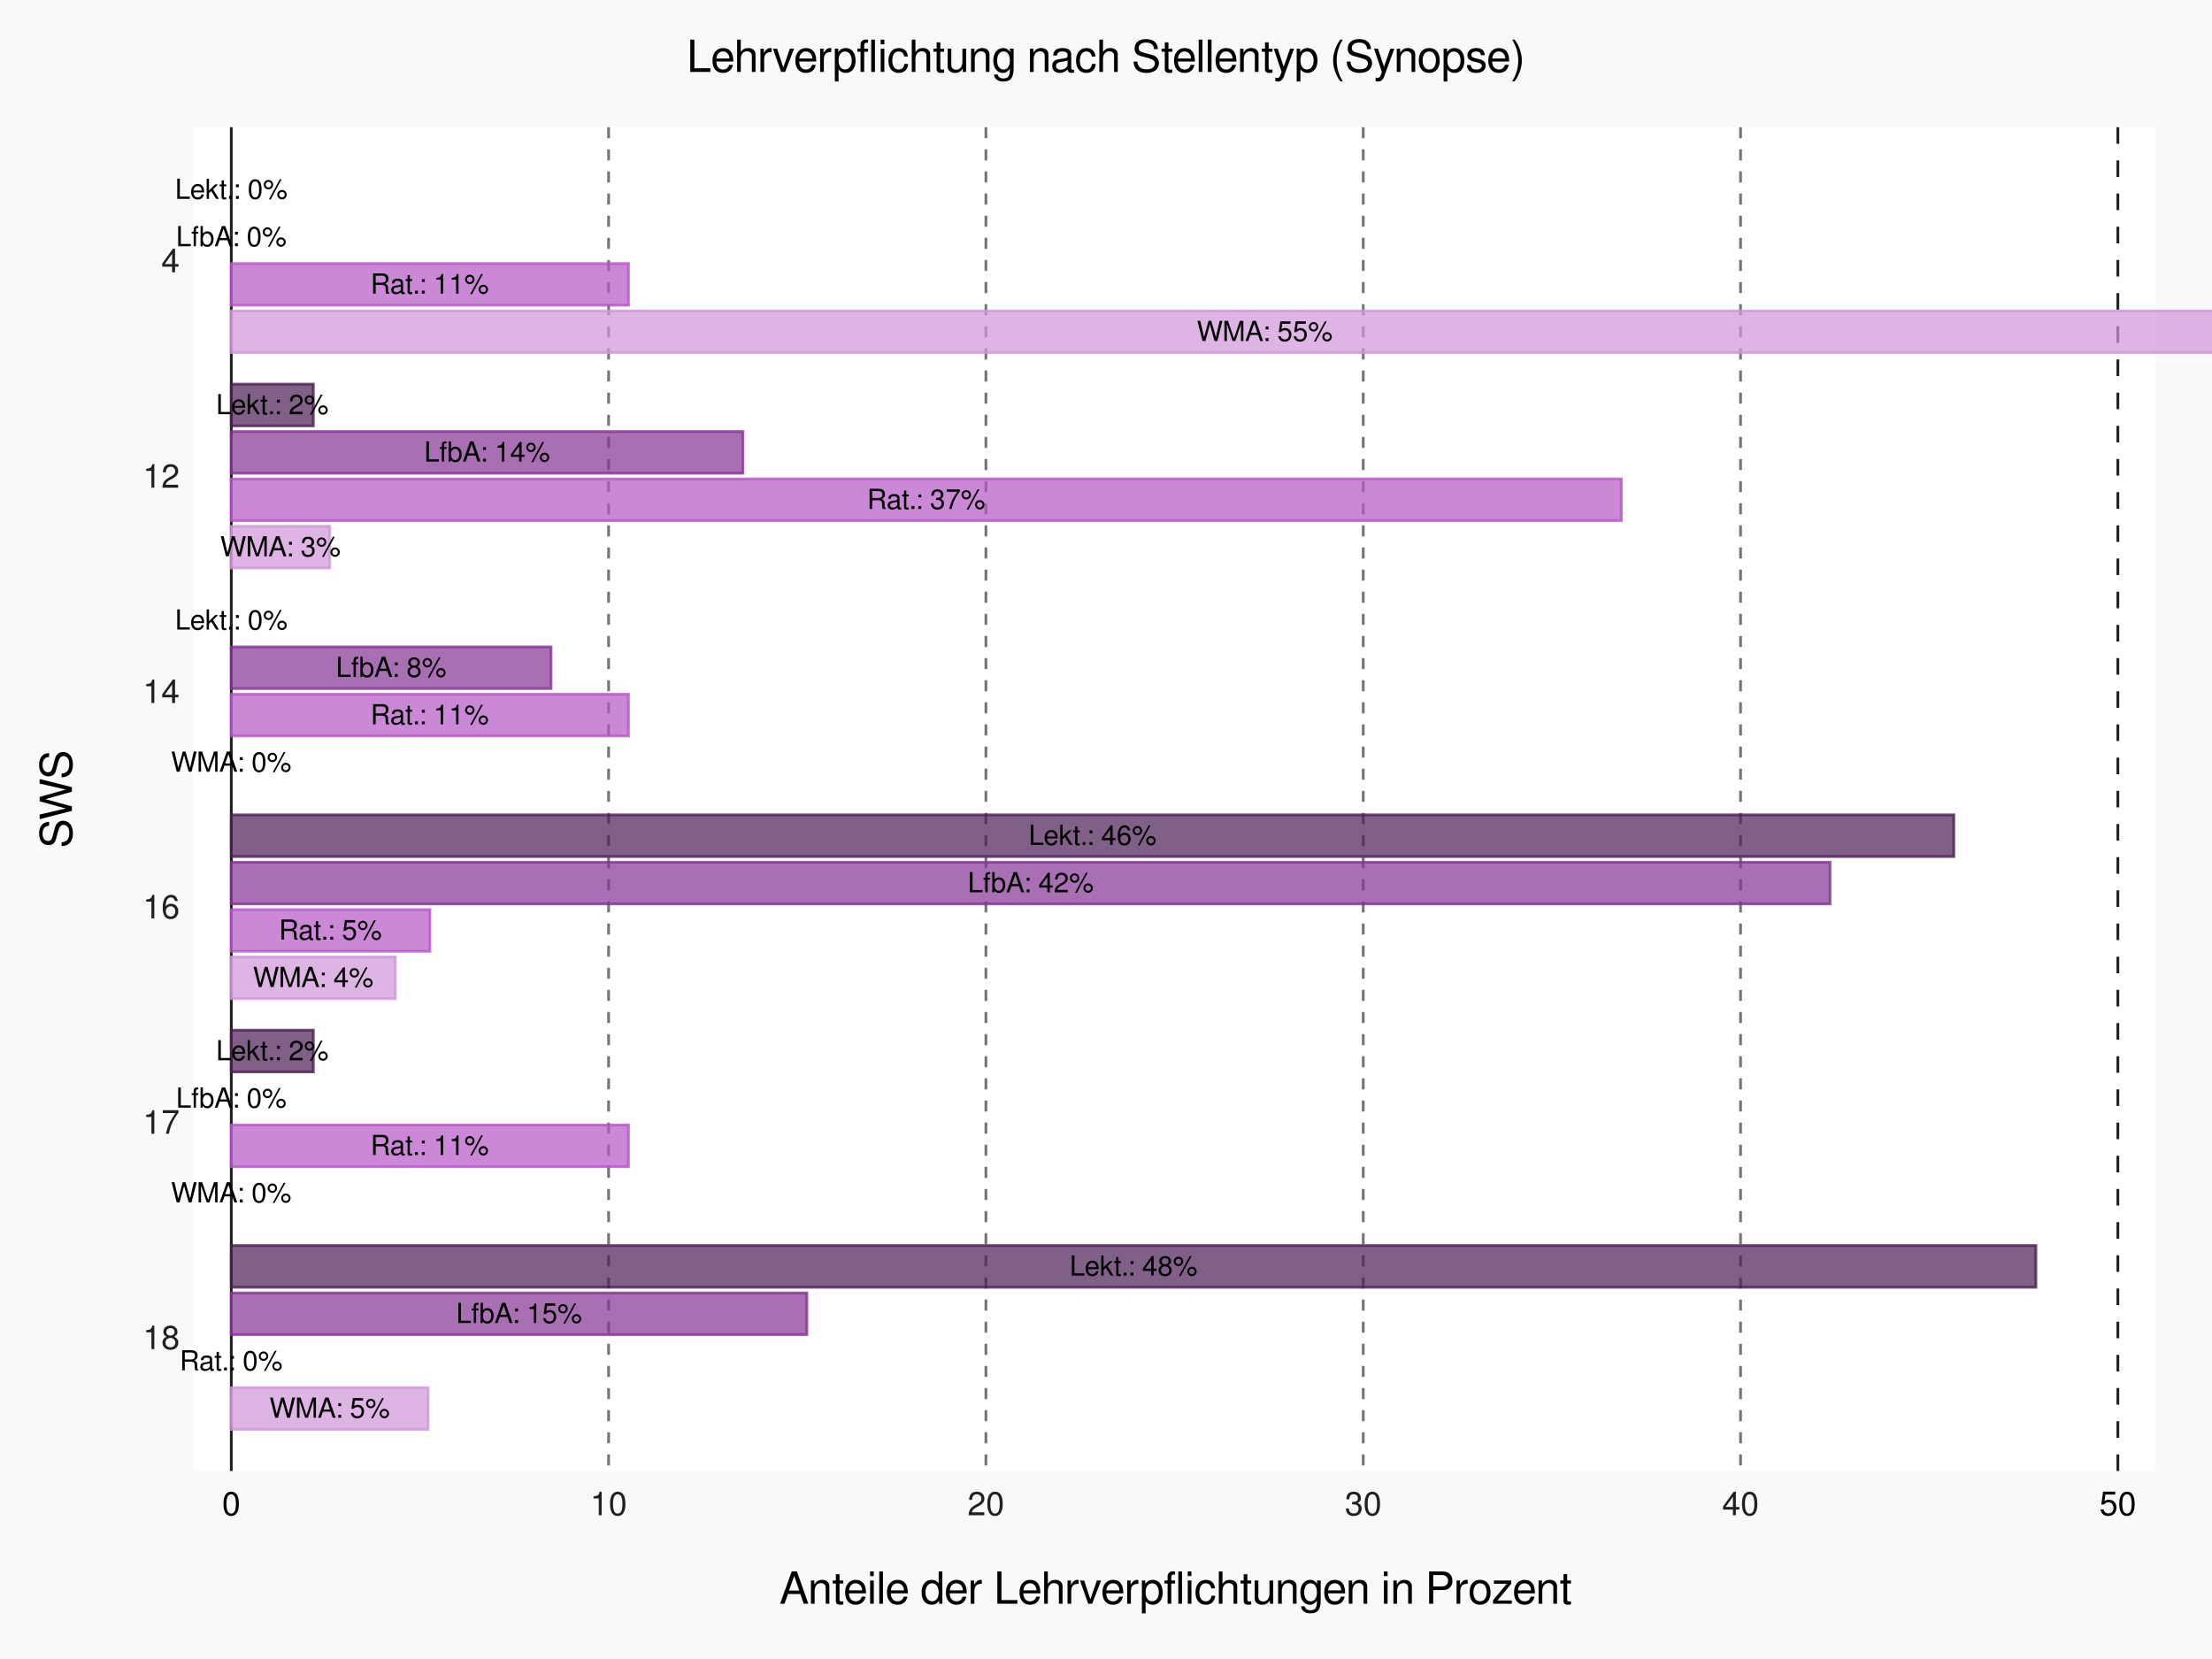
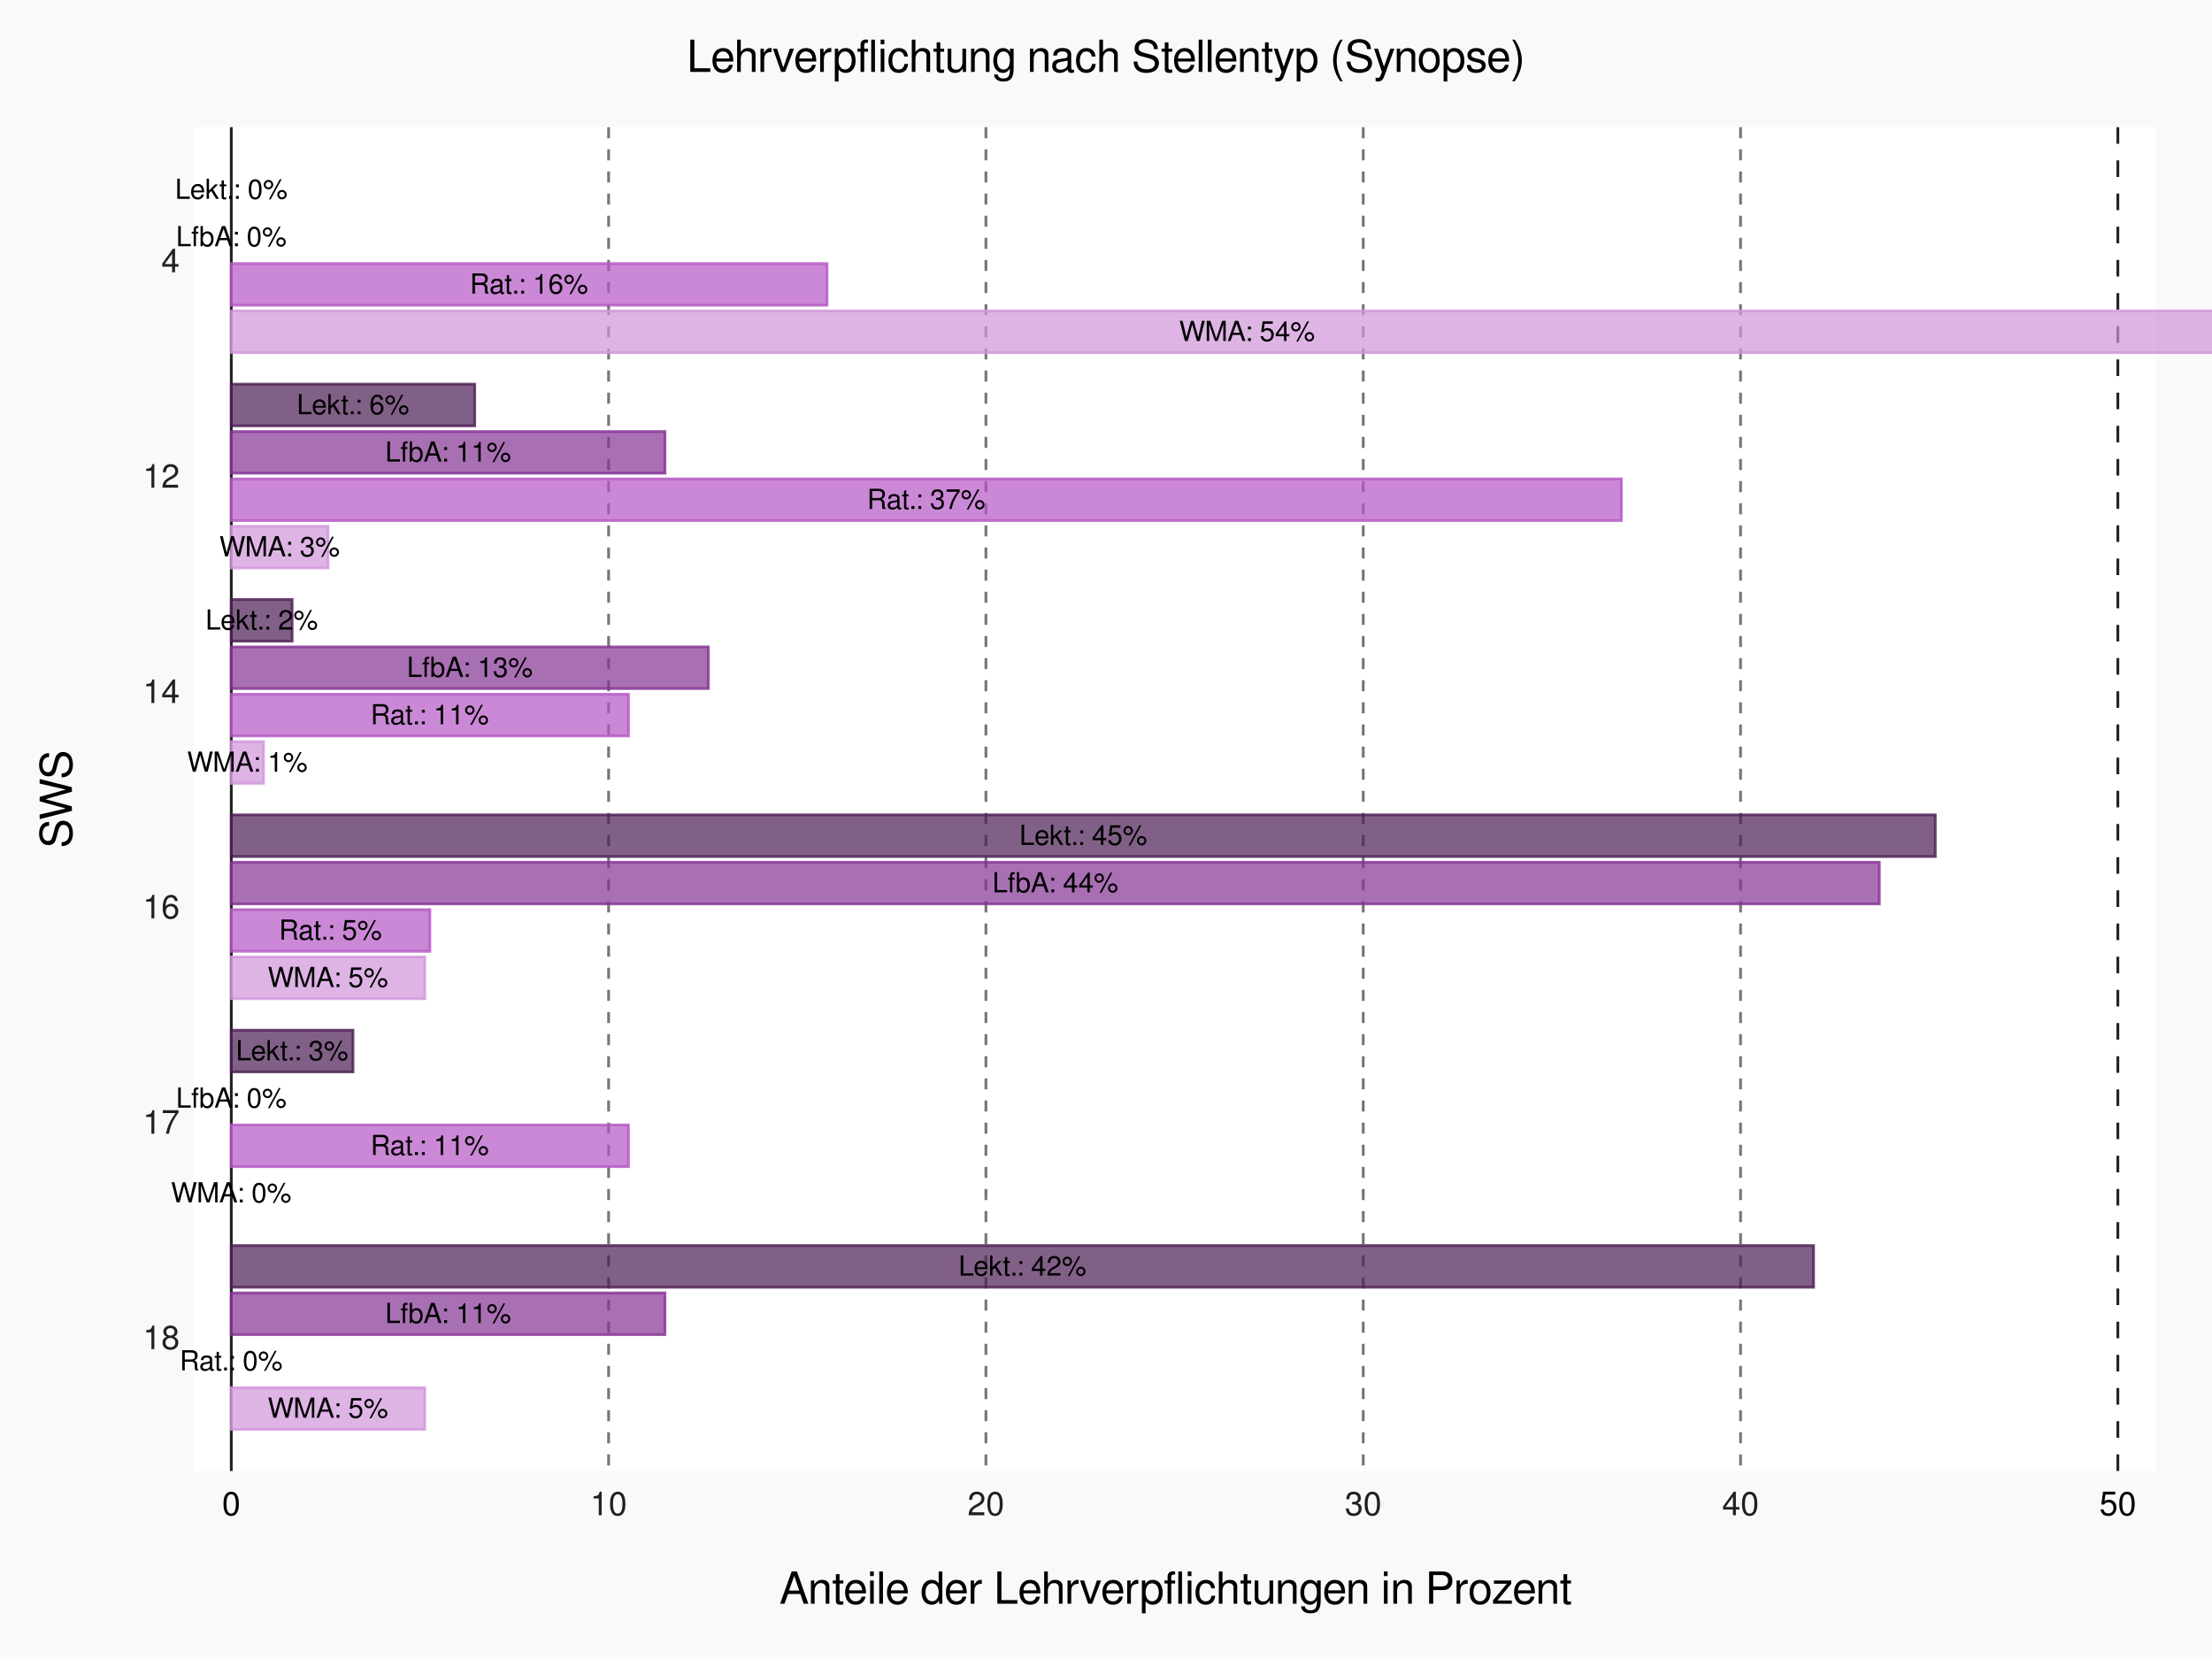
- <svg xmlns="http://www.w3.org/2000/svg" id="chart-5a75f4d2-cee9-425e-8438-6e098e9d67a7" class="pygal-chart" viewBox="0 0 800 600">
+ <svg xmlns="http://www.w3.org/2000/svg" id="chart-046480c6-41b6-40b8-aea8-be32b047ca43" class="pygal-chart" viewBox="0 0 800 600">
  <defs>
-     <style type="text/css">#chart-5a75f4d2-cee9-425e-8438-6e098e9d67a7{-webkit-user-select:none;-webkit-font-smoothing:antialiased;font-family:FreeSans}#chart-5a75f4d2-cee9-425e-8438-6e098e9d67a7 .title{font-family:FreeSans;font-size:16px}#chart-5a75f4d2-cee9-425e-8438-6e098e9d67a7 .legends .legend text{font-family:FreeSans;font-size:14px}#chart-5a75f4d2-cee9-425e-8438-6e098e9d67a7 .axis text{font-family:FreeSans;font-size:12px}#chart-5a75f4d2-cee9-425e-8438-6e098e9d67a7 .axis text.major{font-family:FreeSans;font-size:12px}#chart-5a75f4d2-cee9-425e-8438-6e098e9d67a7 .text-overlay text.value{font-family:FreeSans;font-size:10px}#chart-5a75f4d2-cee9-425e-8438-6e098e9d67a7 .text-overlay text.label{font-family:FreeSans;font-size:12px}#chart-5a75f4d2-cee9-425e-8438-6e098e9d67a7 .tooltip{font-family:FreeSans;font-size:14px}#chart-5a75f4d2-cee9-425e-8438-6e098e9d67a7 text.no_data{font-family:FreeSans;font-size:64px}
- #chart-5a75f4d2-cee9-425e-8438-6e098e9d67a7{background-color:rgba(249,249,249,1)}#chart-5a75f4d2-cee9-425e-8438-6e098e9d67a7 path,#chart-5a75f4d2-cee9-425e-8438-6e098e9d67a7 line,#chart-5a75f4d2-cee9-425e-8438-6e098e9d67a7 rect,#chart-5a75f4d2-cee9-425e-8438-6e098e9d67a7 circle{-webkit-transition:150ms;-moz-transition:150ms;transition:150ms}#chart-5a75f4d2-cee9-425e-8438-6e098e9d67a7 .graph &gt; .background{fill:rgba(249,249,249,1)}#chart-5a75f4d2-cee9-425e-8438-6e098e9d67a7 .plot &gt; .background{fill:rgba(255,255,255,1)}#chart-5a75f4d2-cee9-425e-8438-6e098e9d67a7 .graph{fill:rgba(0,0,0,.87)}#chart-5a75f4d2-cee9-425e-8438-6e098e9d67a7 text.no_data{fill:rgba(0,0,0,1)}#chart-5a75f4d2-cee9-425e-8438-6e098e9d67a7 .title{fill:rgba(0,0,0,1)}#chart-5a75f4d2-cee9-425e-8438-6e098e9d67a7 .legends .legend text{fill:rgba(0,0,0,.87)}#chart-5a75f4d2-cee9-425e-8438-6e098e9d67a7 .legends .legend:hover text{fill:rgba(0,0,0,1)}#chart-5a75f4d2-cee9-425e-8438-6e098e9d67a7 .axis .line{stroke:rgba(0,0,0,1)}#chart-5a75f4d2-cee9-425e-8438-6e098e9d67a7 .axis .guide.line{stroke:rgba(0,0,0,.54)}#chart-5a75f4d2-cee9-425e-8438-6e098e9d67a7 .axis .major.line{stroke:rgba(0,0,0,.87)}#chart-5a75f4d2-cee9-425e-8438-6e098e9d67a7 .axis text.major{fill:rgba(0,0,0,1)}#chart-5a75f4d2-cee9-425e-8438-6e098e9d67a7 .axis.y .guides:hover .guide.line,#chart-5a75f4d2-cee9-425e-8438-6e098e9d67a7 .line-graph .axis.x .guides:hover .guide.line,#chart-5a75f4d2-cee9-425e-8438-6e098e9d67a7 .stackedline-graph .axis.x .guides:hover .guide.line,#chart-5a75f4d2-cee9-425e-8438-6e098e9d67a7 .xy-graph .axis.x .guides:hover .guide.line{stroke:rgba(0,0,0,1)}#chart-5a75f4d2-cee9-425e-8438-6e098e9d67a7 .axis .guides:hover text{fill:rgba(0,0,0,1)}#chart-5a75f4d2-cee9-425e-8438-6e098e9d67a7 .reactive{fill-opacity:.7;stroke-opacity:.8}#chart-5a75f4d2-cee9-425e-8438-6e098e9d67a7 .ci{stroke:rgba(0,0,0,.87)}#chart-5a75f4d2-cee9-425e-8438-6e098e9d67a7 .reactive.active,#chart-5a75f4d2-cee9-425e-8438-6e098e9d67a7 .active .reactive{fill-opacity:.8;stroke-opacity:.9;stroke-width:4}#chart-5a75f4d2-cee9-425e-8438-6e098e9d67a7 .ci .reactive.active{stroke-width:1.5}#chart-5a75f4d2-cee9-425e-8438-6e098e9d67a7 .series text{fill:rgba(0,0,0,1)}#chart-5a75f4d2-cee9-425e-8438-6e098e9d67a7 .tooltip rect{fill:rgba(255,255,255,1);stroke:rgba(0,0,0,1);-webkit-transition:opacity 150ms;-moz-transition:opacity 150ms;transition:opacity 150ms}#chart-5a75f4d2-cee9-425e-8438-6e098e9d67a7 .tooltip .label{fill:rgba(0,0,0,.87)}#chart-5a75f4d2-cee9-425e-8438-6e098e9d67a7 .tooltip .label{fill:rgba(0,0,0,.87)}#chart-5a75f4d2-cee9-425e-8438-6e098e9d67a7 .tooltip .legend{font-size:.8em;fill:rgba(0,0,0,.54)}#chart-5a75f4d2-cee9-425e-8438-6e098e9d67a7 .tooltip .x_label{font-size:.6em;fill:rgba(0,0,0,1)}#chart-5a75f4d2-cee9-425e-8438-6e098e9d67a7 .tooltip .xlink{font-size:.5em;text-decoration:underline}#chart-5a75f4d2-cee9-425e-8438-6e098e9d67a7 .tooltip .value{font-size:1.5em}#chart-5a75f4d2-cee9-425e-8438-6e098e9d67a7 .bound{font-size:.5em}#chart-5a75f4d2-cee9-425e-8438-6e098e9d67a7 .max-value{font-size:.75em;fill:rgba(0,0,0,.54)}#chart-5a75f4d2-cee9-425e-8438-6e098e9d67a7 .map-element{fill:rgba(255,255,255,1);stroke:rgba(0,0,0,.54) !important}#chart-5a75f4d2-cee9-425e-8438-6e098e9d67a7 .map-element .reactive{fill-opacity:inherit;stroke-opacity:inherit}#chart-5a75f4d2-cee9-425e-8438-6e098e9d67a7 .color-0,#chart-5a75f4d2-cee9-425e-8438-6e098e9d67a7 .color-0 a:visited{stroke:#4c1d54;fill:#4c1d54}#chart-5a75f4d2-cee9-425e-8438-6e098e9d67a7 .color-1,#chart-5a75f4d2-cee9-425e-8438-6e098e9d67a7 .color-1 a:visited{stroke:#853393;fill:#853393}#chart-5a75f4d2-cee9-425e-8438-6e098e9d67a7 .color-2,#chart-5a75f4d2-cee9-425e-8438-6e098e9d67a7 .color-2 a:visited{stroke:#b556c5;fill:#b556c5}#chart-5a75f4d2-cee9-425e-8438-6e098e9d67a7 .color-3,#chart-5a75f4d2-cee9-425e-8438-6e098e9d67a7 .color-3 a:visited{stroke:#d195db;fill:#d195db}#chart-5a75f4d2-cee9-425e-8438-6e098e9d67a7 .text-overlay .color-0 text{fill:black}#chart-5a75f4d2-cee9-425e-8438-6e098e9d67a7 .text-overlay .color-1 text{fill:black}#chart-5a75f4d2-cee9-425e-8438-6e098e9d67a7 .text-overlay .color-2 text{fill:black}#chart-5a75f4d2-cee9-425e-8438-6e098e9d67a7 .text-overlay .color-3 text{fill:black}
- #chart-5a75f4d2-cee9-425e-8438-6e098e9d67a7 text.no_data{text-anchor:middle}#chart-5a75f4d2-cee9-425e-8438-6e098e9d67a7 .guide.line{fill:none}#chart-5a75f4d2-cee9-425e-8438-6e098e9d67a7 .centered{text-anchor:middle}#chart-5a75f4d2-cee9-425e-8438-6e098e9d67a7 .title{text-anchor:middle}#chart-5a75f4d2-cee9-425e-8438-6e098e9d67a7 .legends .legend text{fill-opacity:1}#chart-5a75f4d2-cee9-425e-8438-6e098e9d67a7 .axis.x text{text-anchor:middle}#chart-5a75f4d2-cee9-425e-8438-6e098e9d67a7 .axis.x:not(.web) text[transform]{text-anchor:start}#chart-5a75f4d2-cee9-425e-8438-6e098e9d67a7 .axis.x:not(.web) text[transform].backwards{text-anchor:end}#chart-5a75f4d2-cee9-425e-8438-6e098e9d67a7 .axis.y text{text-anchor:end}#chart-5a75f4d2-cee9-425e-8438-6e098e9d67a7 .axis.y text[transform].backwards{text-anchor:start}#chart-5a75f4d2-cee9-425e-8438-6e098e9d67a7 .axis.y2 text{text-anchor:start}#chart-5a75f4d2-cee9-425e-8438-6e098e9d67a7 .axis.y2 text[transform].backwards{text-anchor:end}#chart-5a75f4d2-cee9-425e-8438-6e098e9d67a7 .axis .guide.line{stroke-dasharray:4,4}#chart-5a75f4d2-cee9-425e-8438-6e098e9d67a7 .axis .major.guide.line{stroke-dasharray:6,6}#chart-5a75f4d2-cee9-425e-8438-6e098e9d67a7 .horizontal .axis.y .guide.line,#chart-5a75f4d2-cee9-425e-8438-6e098e9d67a7 .horizontal .axis.y2 .guide.line,#chart-5a75f4d2-cee9-425e-8438-6e098e9d67a7 .vertical .axis.x .guide.line{opacity:0}#chart-5a75f4d2-cee9-425e-8438-6e098e9d67a7 .horizontal .axis.always_show .guide.line,#chart-5a75f4d2-cee9-425e-8438-6e098e9d67a7 .vertical .axis.always_show .guide.line{opacity:1 !important}#chart-5a75f4d2-cee9-425e-8438-6e098e9d67a7 .axis.y .guides:hover .guide.line,#chart-5a75f4d2-cee9-425e-8438-6e098e9d67a7 .axis.y2 .guides:hover .guide.line,#chart-5a75f4d2-cee9-425e-8438-6e098e9d67a7 .axis.x .guides:hover .guide.line{opacity:1}#chart-5a75f4d2-cee9-425e-8438-6e098e9d67a7 .axis .guides:hover text{opacity:1}#chart-5a75f4d2-cee9-425e-8438-6e098e9d67a7 .nofill{fill:none}#chart-5a75f4d2-cee9-425e-8438-6e098e9d67a7 .subtle-fill{fill-opacity:.2}#chart-5a75f4d2-cee9-425e-8438-6e098e9d67a7 .dot{stroke-width:1px;fill-opacity:1}#chart-5a75f4d2-cee9-425e-8438-6e098e9d67a7 .dot.active{stroke-width:5px}#chart-5a75f4d2-cee9-425e-8438-6e098e9d67a7 .dot.negative{fill:transparent}#chart-5a75f4d2-cee9-425e-8438-6e098e9d67a7 text,#chart-5a75f4d2-cee9-425e-8438-6e098e9d67a7 tspan{stroke:none !important}#chart-5a75f4d2-cee9-425e-8438-6e098e9d67a7 .series text.active{opacity:1}#chart-5a75f4d2-cee9-425e-8438-6e098e9d67a7 .tooltip rect{fill-opacity:.95;stroke-width:.5}#chart-5a75f4d2-cee9-425e-8438-6e098e9d67a7 .tooltip text{fill-opacity:1}#chart-5a75f4d2-cee9-425e-8438-6e098e9d67a7 .showable{visibility:hidden}#chart-5a75f4d2-cee9-425e-8438-6e098e9d67a7 .showable.shown{visibility:visible}#chart-5a75f4d2-cee9-425e-8438-6e098e9d67a7 .gauge-background{fill:rgba(229,229,229,1);stroke:none}#chart-5a75f4d2-cee9-425e-8438-6e098e9d67a7 .bg-lines{stroke:rgba(249,249,249,1);stroke-width:2px}</style>
+     <style type="text/css">#chart-046480c6-41b6-40b8-aea8-be32b047ca43{-webkit-user-select:none;-webkit-font-smoothing:antialiased;font-family:FreeSans}#chart-046480c6-41b6-40b8-aea8-be32b047ca43 .title{font-family:FreeSans;font-size:16px}#chart-046480c6-41b6-40b8-aea8-be32b047ca43 .legends .legend text{font-family:FreeSans;font-size:14px}#chart-046480c6-41b6-40b8-aea8-be32b047ca43 .axis text{font-family:FreeSans;font-size:12px}#chart-046480c6-41b6-40b8-aea8-be32b047ca43 .axis text.major{font-family:FreeSans;font-size:12px}#chart-046480c6-41b6-40b8-aea8-be32b047ca43 .text-overlay text.value{font-family:FreeSans;font-size:10px}#chart-046480c6-41b6-40b8-aea8-be32b047ca43 .text-overlay text.label{font-family:FreeSans;font-size:12px}#chart-046480c6-41b6-40b8-aea8-be32b047ca43 .tooltip{font-family:FreeSans;font-size:14px}#chart-046480c6-41b6-40b8-aea8-be32b047ca43 text.no_data{font-family:FreeSans;font-size:64px}
+ #chart-046480c6-41b6-40b8-aea8-be32b047ca43{background-color:rgba(249,249,249,1)}#chart-046480c6-41b6-40b8-aea8-be32b047ca43 path,#chart-046480c6-41b6-40b8-aea8-be32b047ca43 line,#chart-046480c6-41b6-40b8-aea8-be32b047ca43 rect,#chart-046480c6-41b6-40b8-aea8-be32b047ca43 circle{-webkit-transition:150ms;-moz-transition:150ms;transition:150ms}#chart-046480c6-41b6-40b8-aea8-be32b047ca43 .graph &gt; .background{fill:rgba(249,249,249,1)}#chart-046480c6-41b6-40b8-aea8-be32b047ca43 .plot &gt; .background{fill:rgba(255,255,255,1)}#chart-046480c6-41b6-40b8-aea8-be32b047ca43 .graph{fill:rgba(0,0,0,.87)}#chart-046480c6-41b6-40b8-aea8-be32b047ca43 text.no_data{fill:rgba(0,0,0,1)}#chart-046480c6-41b6-40b8-aea8-be32b047ca43 .title{fill:rgba(0,0,0,1)}#chart-046480c6-41b6-40b8-aea8-be32b047ca43 .legends .legend text{fill:rgba(0,0,0,.87)}#chart-046480c6-41b6-40b8-aea8-be32b047ca43 .legends .legend:hover text{fill:rgba(0,0,0,1)}#chart-046480c6-41b6-40b8-aea8-be32b047ca43 .axis .line{stroke:rgba(0,0,0,1)}#chart-046480c6-41b6-40b8-aea8-be32b047ca43 .axis .guide.line{stroke:rgba(0,0,0,.54)}#chart-046480c6-41b6-40b8-aea8-be32b047ca43 .axis .major.line{stroke:rgba(0,0,0,.87)}#chart-046480c6-41b6-40b8-aea8-be32b047ca43 .axis text.major{fill:rgba(0,0,0,1)}#chart-046480c6-41b6-40b8-aea8-be32b047ca43 .axis.y .guides:hover .guide.line,#chart-046480c6-41b6-40b8-aea8-be32b047ca43 .line-graph .axis.x .guides:hover .guide.line,#chart-046480c6-41b6-40b8-aea8-be32b047ca43 .stackedline-graph .axis.x .guides:hover .guide.line,#chart-046480c6-41b6-40b8-aea8-be32b047ca43 .xy-graph .axis.x .guides:hover .guide.line{stroke:rgba(0,0,0,1)}#chart-046480c6-41b6-40b8-aea8-be32b047ca43 .axis .guides:hover text{fill:rgba(0,0,0,1)}#chart-046480c6-41b6-40b8-aea8-be32b047ca43 .reactive{fill-opacity:.7;stroke-opacity:.8}#chart-046480c6-41b6-40b8-aea8-be32b047ca43 .ci{stroke:rgba(0,0,0,.87)}#chart-046480c6-41b6-40b8-aea8-be32b047ca43 .reactive.active,#chart-046480c6-41b6-40b8-aea8-be32b047ca43 .active .reactive{fill-opacity:.8;stroke-opacity:.9;stroke-width:4}#chart-046480c6-41b6-40b8-aea8-be32b047ca43 .ci .reactive.active{stroke-width:1.5}#chart-046480c6-41b6-40b8-aea8-be32b047ca43 .series text{fill:rgba(0,0,0,1)}#chart-046480c6-41b6-40b8-aea8-be32b047ca43 .tooltip rect{fill:rgba(255,255,255,1);stroke:rgba(0,0,0,1);-webkit-transition:opacity 150ms;-moz-transition:opacity 150ms;transition:opacity 150ms}#chart-046480c6-41b6-40b8-aea8-be32b047ca43 .tooltip .label{fill:rgba(0,0,0,.87)}#chart-046480c6-41b6-40b8-aea8-be32b047ca43 .tooltip .label{fill:rgba(0,0,0,.87)}#chart-046480c6-41b6-40b8-aea8-be32b047ca43 .tooltip .legend{font-size:.8em;fill:rgba(0,0,0,.54)}#chart-046480c6-41b6-40b8-aea8-be32b047ca43 .tooltip .x_label{font-size:.6em;fill:rgba(0,0,0,1)}#chart-046480c6-41b6-40b8-aea8-be32b047ca43 .tooltip .xlink{font-size:.5em;text-decoration:underline}#chart-046480c6-41b6-40b8-aea8-be32b047ca43 .tooltip .value{font-size:1.5em}#chart-046480c6-41b6-40b8-aea8-be32b047ca43 .bound{font-size:.5em}#chart-046480c6-41b6-40b8-aea8-be32b047ca43 .max-value{font-size:.75em;fill:rgba(0,0,0,.54)}#chart-046480c6-41b6-40b8-aea8-be32b047ca43 .map-element{fill:rgba(255,255,255,1);stroke:rgba(0,0,0,.54) !important}#chart-046480c6-41b6-40b8-aea8-be32b047ca43 .map-element .reactive{fill-opacity:inherit;stroke-opacity:inherit}#chart-046480c6-41b6-40b8-aea8-be32b047ca43 .color-0,#chart-046480c6-41b6-40b8-aea8-be32b047ca43 .color-0 a:visited{stroke:#4c1d54;fill:#4c1d54}#chart-046480c6-41b6-40b8-aea8-be32b047ca43 .color-1,#chart-046480c6-41b6-40b8-aea8-be32b047ca43 .color-1 a:visited{stroke:#853393;fill:#853393}#chart-046480c6-41b6-40b8-aea8-be32b047ca43 .color-2,#chart-046480c6-41b6-40b8-aea8-be32b047ca43 .color-2 a:visited{stroke:#b556c5;fill:#b556c5}#chart-046480c6-41b6-40b8-aea8-be32b047ca43 .color-3,#chart-046480c6-41b6-40b8-aea8-be32b047ca43 .color-3 a:visited{stroke:#d195db;fill:#d195db}#chart-046480c6-41b6-40b8-aea8-be32b047ca43 .text-overlay .color-0 text{fill:black}#chart-046480c6-41b6-40b8-aea8-be32b047ca43 .text-overlay .color-1 text{fill:black}#chart-046480c6-41b6-40b8-aea8-be32b047ca43 .text-overlay .color-2 text{fill:black}#chart-046480c6-41b6-40b8-aea8-be32b047ca43 .text-overlay .color-3 text{fill:black}
+ #chart-046480c6-41b6-40b8-aea8-be32b047ca43 text.no_data{text-anchor:middle}#chart-046480c6-41b6-40b8-aea8-be32b047ca43 .guide.line{fill:none}#chart-046480c6-41b6-40b8-aea8-be32b047ca43 .centered{text-anchor:middle}#chart-046480c6-41b6-40b8-aea8-be32b047ca43 .title{text-anchor:middle}#chart-046480c6-41b6-40b8-aea8-be32b047ca43 .legends .legend text{fill-opacity:1}#chart-046480c6-41b6-40b8-aea8-be32b047ca43 .axis.x text{text-anchor:middle}#chart-046480c6-41b6-40b8-aea8-be32b047ca43 .axis.x:not(.web) text[transform]{text-anchor:start}#chart-046480c6-41b6-40b8-aea8-be32b047ca43 .axis.x:not(.web) text[transform].backwards{text-anchor:end}#chart-046480c6-41b6-40b8-aea8-be32b047ca43 .axis.y text{text-anchor:end}#chart-046480c6-41b6-40b8-aea8-be32b047ca43 .axis.y text[transform].backwards{text-anchor:start}#chart-046480c6-41b6-40b8-aea8-be32b047ca43 .axis.y2 text{text-anchor:start}#chart-046480c6-41b6-40b8-aea8-be32b047ca43 .axis.y2 text[transform].backwards{text-anchor:end}#chart-046480c6-41b6-40b8-aea8-be32b047ca43 .axis .guide.line{stroke-dasharray:4,4}#chart-046480c6-41b6-40b8-aea8-be32b047ca43 .axis .major.guide.line{stroke-dasharray:6,6}#chart-046480c6-41b6-40b8-aea8-be32b047ca43 .horizontal .axis.y .guide.line,#chart-046480c6-41b6-40b8-aea8-be32b047ca43 .horizontal .axis.y2 .guide.line,#chart-046480c6-41b6-40b8-aea8-be32b047ca43 .vertical .axis.x .guide.line{opacity:0}#chart-046480c6-41b6-40b8-aea8-be32b047ca43 .horizontal .axis.always_show .guide.line,#chart-046480c6-41b6-40b8-aea8-be32b047ca43 .vertical .axis.always_show .guide.line{opacity:1 !important}#chart-046480c6-41b6-40b8-aea8-be32b047ca43 .axis.y .guides:hover .guide.line,#chart-046480c6-41b6-40b8-aea8-be32b047ca43 .axis.y2 .guides:hover .guide.line,#chart-046480c6-41b6-40b8-aea8-be32b047ca43 .axis.x .guides:hover .guide.line{opacity:1}#chart-046480c6-41b6-40b8-aea8-be32b047ca43 .axis .guides:hover text{opacity:1}#chart-046480c6-41b6-40b8-aea8-be32b047ca43 .nofill{fill:none}#chart-046480c6-41b6-40b8-aea8-be32b047ca43 .subtle-fill{fill-opacity:.2}#chart-046480c6-41b6-40b8-aea8-be32b047ca43 .dot{stroke-width:1px;fill-opacity:1}#chart-046480c6-41b6-40b8-aea8-be32b047ca43 .dot.active{stroke-width:5px}#chart-046480c6-41b6-40b8-aea8-be32b047ca43 .dot.negative{fill:transparent}#chart-046480c6-41b6-40b8-aea8-be32b047ca43 text,#chart-046480c6-41b6-40b8-aea8-be32b047ca43 tspan{stroke:none !important}#chart-046480c6-41b6-40b8-aea8-be32b047ca43 .series text.active{opacity:1}#chart-046480c6-41b6-40b8-aea8-be32b047ca43 .tooltip rect{fill-opacity:.95;stroke-width:.5}#chart-046480c6-41b6-40b8-aea8-be32b047ca43 .tooltip text{fill-opacity:1}#chart-046480c6-41b6-40b8-aea8-be32b047ca43 .showable{visibility:hidden}#chart-046480c6-41b6-40b8-aea8-be32b047ca43 .showable.shown{visibility:visible}#chart-046480c6-41b6-40b8-aea8-be32b047ca43 .gauge-background{fill:rgba(229,229,229,1);stroke:none}#chart-046480c6-41b6-40b8-aea8-be32b047ca43 .bg-lines{stroke:rgba(249,249,249,1);stroke-width:2px}</style>
  </defs>
  <g class="graph horizontalbar-graph horizontal">
    <rect x="0" y="0" width="800" height="600" class="background" />
    <g transform="translate(70, 46)" class="plot">
      <rect x="0" y="0" width="709.6" height="486" class="background" />
      <g class="axis y">
        <g class="guides">
          <text x="-5" y="441.912" class="">18</text>
        </g>
        <g class="guides">
          <text x="-5" y="364.027" class="">17</text>
        </g>
        <g class="guides">
          <text x="-5" y="286.142" class="">16</text>
        </g>
        <g class="guides">
          <text x="-5" y="208.258" class="">14</text>
        </g>
        <g class="guides">
          <text x="-5" y="130.373" class="">12</text>
        </g>
        <g class="guides">
          <text x="-5" y="52.488" class="">4</text>
        </g>
      </g>
      <g class="axis x always_show">
        <g class="guides">
          <path d="M13.646 0 v486" class="axis major line" />
          <text x="13.646" y="502.0" class="major">0</text>
        </g>
        <g class="guides">
          <path d="M150.108 0 v486" class="guide line" />
          <text x="150.108" y="502.0" class="">10</text>
        </g>
        <g class="guides">
          <path d="M286.569 0 v486" class="guide line" />
          <text x="286.569" y="502.0" class="">20</text>
        </g>
        <g class="guides">
          <path d="M423.031 0 v486" class="guide line" />
          <text x="423.031" y="502.0" class="">30</text>
        </g>
        <g class="guides">
          <path d="M559.492 0 v486" class="guide line" />
          <text x="559.492" y="502.0" class="">40</text>
        </g>
        <g class="guides">
          <path d="M695.954 0 v486" class="major guide line" />
          <text x="695.954" y="502.0" class="major">50</text>
        </g>
      </g>
      <g class="series serie-3 color-3">
        <g class="bars">
          <g class="bar">
-             <rect x="13.646" y="455.874" rx="0" ry="0" width="71.197" height="15.078" class="rect reactive tooltip-trigger" />
+             <rect x="13.646" y="455.874" rx="0" ry="0" width="69.98" height="15.078" class="rect reactive tooltip-trigger" />
          </g>
          <g class="bar">
            <rect x="13.646" y="377.99" rx="0" ry="0" height="15.078" class="rect reactive tooltip-trigger" />
          </g>
          <g class="bar">
-             <rect x="13.646" y="300.105" rx="0" ry="0" width="59.331" height="15.078" class="rect reactive tooltip-trigger" />
+             <rect x="13.646" y="300.105" rx="0" ry="0" width="69.98" height="15.078" class="rect reactive tooltip-trigger" />
          </g>
          <g class="bar">
-             <rect x="13.646" y="222.22" rx="0" ry="0" height="15.078" class="rect reactive tooltip-trigger" />
+             <rect x="13.646" y="222.22" rx="0" ry="0" width="11.663" height="15.078" class="rect reactive tooltip-trigger" />
          </g>
          <g class="bar">
-             <rect x="13.646" y="144.336" rx="0" ry="0" width="35.599" height="15.078" class="rect reactive tooltip-trigger" />
+             <rect x="13.646" y="144.336" rx="0" ry="0" width="34.99" height="15.078" class="rect reactive tooltip-trigger" />
          </g>
          <g class="bar">
-             <rect x="13.646" y="66.451" rx="0" ry="0" width="747.572" height="15.078" class="rect reactive tooltip-trigger" />
+             <rect x="13.646" y="66.451" rx="0" ry="0" width="734.793" height="15.078" class="rect reactive tooltip-trigger" />
          </g>
        </g>
      </g>
      <g class="series serie-2 color-2">
        <g class="bars">
          <g class="bar">
            <rect x="13.646" y="438.74" rx="0" ry="0" height="15.078" class="rect reactive tooltip-trigger" />
          </g>
          <g class="bar">
            <rect x="13.646" y="360.855" rx="0" ry="0" width="143.644" height="15.078" class="rect reactive tooltip-trigger" />
          </g>
          <g class="bar">
            <rect x="13.646" y="282.97" rx="0" ry="0" width="71.822" height="15.078" class="rect reactive tooltip-trigger" />
          </g>
          <g class="bar">
            <rect x="13.646" y="205.086" rx="0" ry="0" width="143.644" height="15.078" class="rect reactive tooltip-trigger" />
          </g>
          <g class="bar">
            <rect x="13.646" y="127.201" rx="0" ry="0" width="502.753" height="15.078" class="rect reactive tooltip-trigger" />
          </g>
          <g class="bar">
-             <rect x="13.646" y="49.317" rx="0" ry="0" width="143.644" height="15.078" class="rect reactive tooltip-trigger" />
+             <rect x="13.646" y="49.317" rx="0" ry="0" width="215.466" height="15.078" class="rect reactive tooltip-trigger" />
          </g>
        </g>
      </g>
      <g class="series serie-1 color-1">
        <g class="bars">
          <g class="bar">
-             <rect x="13.646" y="421.605" rx="0" ry="0" width="208.162" height="15.078" class="rect reactive tooltip-trigger" />
+             <rect x="13.646" y="421.605" rx="0" ry="0" width="156.852" height="15.078" class="rect reactive tooltip-trigger" />
          </g>
          <g class="bar">
            <rect x="13.646" y="343.72" rx="0" ry="0" height="15.078" class="rect reactive tooltip-trigger" />
          </g>
          <g class="bar">
-             <rect x="13.646" y="265.836" rx="0" ry="0" width="578.227" height="15.078" class="rect reactive tooltip-trigger" />
+             <rect x="13.646" y="265.836" rx="0" ry="0" width="596.039" height="15.078" class="rect reactive tooltip-trigger" />
          </g>
          <g class="bar">
-             <rect x="13.646" y="187.951" rx="0" ry="0" width="115.645" height="15.078" class="rect reactive tooltip-trigger" />
+             <rect x="13.646" y="187.951" rx="0" ry="0" width="172.538" height="15.078" class="rect reactive tooltip-trigger" />
          </g>
          <g class="bar">
-             <rect x="13.646" y="110.067" rx="0" ry="0" width="185.033" height="15.078" class="rect reactive tooltip-trigger" />
+             <rect x="13.646" y="110.067" rx="0" ry="0" width="156.852" height="15.078" class="rect reactive tooltip-trigger" />
          </g>
          <g class="bar">
            <rect x="13.646" y="32.182" rx="0" ry="0" height="15.078" class="rect reactive tooltip-trigger" />
          </g>
        </g>
      </g>
      <g class="series serie-0 color-0">
        <g class="bars">
          <g class="bar">
-             <rect x="13.646" y="404.47" rx="0" ry="0" width="652.642" height="15.078" class="rect reactive tooltip-trigger" />
+             <rect x="13.646" y="404.47" rx="0" ry="0" width="572.258" height="15.078" class="rect reactive tooltip-trigger" />
          </g>
          <g class="bar">
-             <rect x="13.646" y="326.586" rx="0" ry="0" width="29.666" height="15.078" class="rect reactive tooltip-trigger" />
+             <rect x="13.646" y="326.586" rx="0" ry="0" width="44.02" height="15.078" class="rect reactive tooltip-trigger" />
          </g>
          <g class="bar">
-             <rect x="13.646" y="248.701" rx="0" ry="0" width="622.977" height="15.078" class="rect reactive tooltip-trigger" />
+             <rect x="13.646" y="248.701" rx="0" ry="0" width="616.278" height="15.078" class="rect reactive tooltip-trigger" />
          </g>
          <g class="bar">
-             <rect x="13.646" y="170.817" rx="0" ry="0" height="15.078" class="rect reactive tooltip-trigger" />
+             <rect x="13.646" y="170.817" rx="0" ry="0" width="22.01" height="15.078" class="rect reactive tooltip-trigger" />
          </g>
          <g class="bar">
-             <rect x="13.646" y="92.932" rx="0" ry="0" width="29.666" height="15.078" class="rect reactive tooltip-trigger" />
+             <rect x="13.646" y="92.932" rx="0" ry="0" width="88.04" height="15.078" class="rect reactive tooltip-trigger" />
          </g>
          <g class="bar">
            <rect x="13.646" y="15.047" rx="0" ry="0" height="15.078" class="rect reactive tooltip-trigger" />
          </g>
        </g>
      </g>
    </g>
    <g class="titles">
      <text x="400.0" y="26" class="title plot_title">Lehrverpflichtung nach Stellentyp (Synopse)</text>
      <text x="425.2" y="580" class="title">Anteile der Lehrverpflichtungen in Prozent</text>
      <text x="0" y="315.0" class="title" transform="rotate(-90 0 289)">SWS</text>
    </g>
    <g transform="translate(70, 46)" class="plot overlay">
      <g class="series serie-3 color-3" />
      <g class="series serie-2 color-2" />
      <g class="series serie-1 color-1" />
      <g class="series serie-0 color-0" />
    </g>
    <g transform="translate(70, 46)" class="plot text-overlay">
      <g class="series serie-3 color-3">
-         <text text-anchor="middle" x="49.245" y="466.747" class="value">WMA: 5%</text>
+         <text text-anchor="middle" x="48.636" y="466.747" class="value">WMA: 5%</text>
        <text text-anchor="middle" x="13.646" y="388.862" class="value">WMA: 0%</text>
-         <text text-anchor="middle" x="43.312" y="310.978" class="value">WMA: 4%</text>
-         <text text-anchor="middle" x="13.646" y="233.093" class="value">WMA: 0%</text>
-         <text text-anchor="middle" x="31.445" y="155.208" class="value">WMA: 3%</text>
-         <text text-anchor="middle" x="387.432" y="77.324" class="value">WMA: 55%</text>
+         <text text-anchor="middle" x="48.636" y="310.978" class="value">WMA: 5%</text>
+         <text text-anchor="middle" x="19.478" y="233.093" class="value">WMA: 1%</text>
+         <text text-anchor="middle" x="31.141" y="155.208" class="value">WMA: 3%</text>
+         <text text-anchor="middle" x="381.043" y="77.324" class="value">WMA: 54%</text>
      </g>
      <g class="series serie-2 color-2">
        <text text-anchor="middle" x="13.646" y="449.612" class="value">Rat.: 0%</text>
        <text text-anchor="middle" x="85.468" y="371.728" class="value">Rat.: 11%</text>
        <text text-anchor="middle" x="49.557" y="293.843" class="value">Rat.: 5%</text>
        <text text-anchor="middle" x="85.468" y="215.958" class="value">Rat.: 11%</text>
        <text text-anchor="middle" x="265.023" y="138.074" class="value">Rat.: 37%</text>
-         <text text-anchor="middle" x="85.468" y="60.189" class="value">Rat.: 11%</text>
+         <text text-anchor="middle" x="121.379" y="60.189" class="value">Rat.: 16%</text>
      </g>
      <g class="series serie-1 color-1">
-         <text text-anchor="middle" x="117.727" y="432.478" class="value">LfbA: 15%</text>
+         <text text-anchor="middle" x="92.072" y="432.478" class="value">LfbA: 11%</text>
        <text text-anchor="middle" x="13.646" y="354.593" class="value">LfbA: 0%</text>
-         <text text-anchor="middle" x="302.76" y="276.708" class="value">LfbA: 42%</text>
-         <text text-anchor="middle" x="71.469" y="198.824" class="value">LfbA: 8%</text>
-         <text text-anchor="middle" x="106.162" y="120.939" class="value">LfbA: 14%</text>
+         <text text-anchor="middle" x="311.666" y="276.708" class="value">LfbA: 44%</text>
+         <text text-anchor="middle" x="99.915" y="198.824" class="value">LfbA: 13%</text>
+         <text text-anchor="middle" x="92.072" y="120.939" class="value">LfbA: 11%</text>
        <text text-anchor="middle" x="13.646" y="43.054" class="value">LfbA: 0%</text>
      </g>
      <g class="series serie-0 color-0">
-         <text text-anchor="middle" x="339.967" y="415.343" class="value">Lekt.: 48%</text>
-         <text text-anchor="middle" x="28.479" y="337.458" class="value">Lekt.: 2%</text>
-         <text text-anchor="middle" x="325.134" y="259.574" class="value">Lekt.: 46%</text>
-         <text text-anchor="middle" x="13.646" y="181.689" class="value">Lekt.: 0%</text>
-         <text text-anchor="middle" x="28.479" y="103.804" class="value">Lekt.: 2%</text>
+         <text text-anchor="middle" x="299.775" y="415.343" class="value">Lekt.: 42%</text>
+         <text text-anchor="middle" x="35.656" y="337.458" class="value">Lekt.: 3%</text>
+         <text text-anchor="middle" x="321.785" y="259.574" class="value">Lekt.: 45%</text>
+         <text text-anchor="middle" x="24.651" y="181.689" class="value">Lekt.: 2%</text>
+         <text text-anchor="middle" x="57.666" y="103.804" class="value">Lekt.: 6%</text>
        <text text-anchor="middle" x="13.646" y="25.92" class="value">Lekt.: 0%</text>
      </g>
    </g>
    <g transform="translate(70, 46)" class="plot tooltip-overlay">
      <g transform="translate(0 0)" style="opacity: 0" class="tooltip">
        <rect rx="0" ry="0" width="0" height="0" class="tooltip-box" />
        <g class="text" />
      </g>
    </g>
  </g>
</svg>
